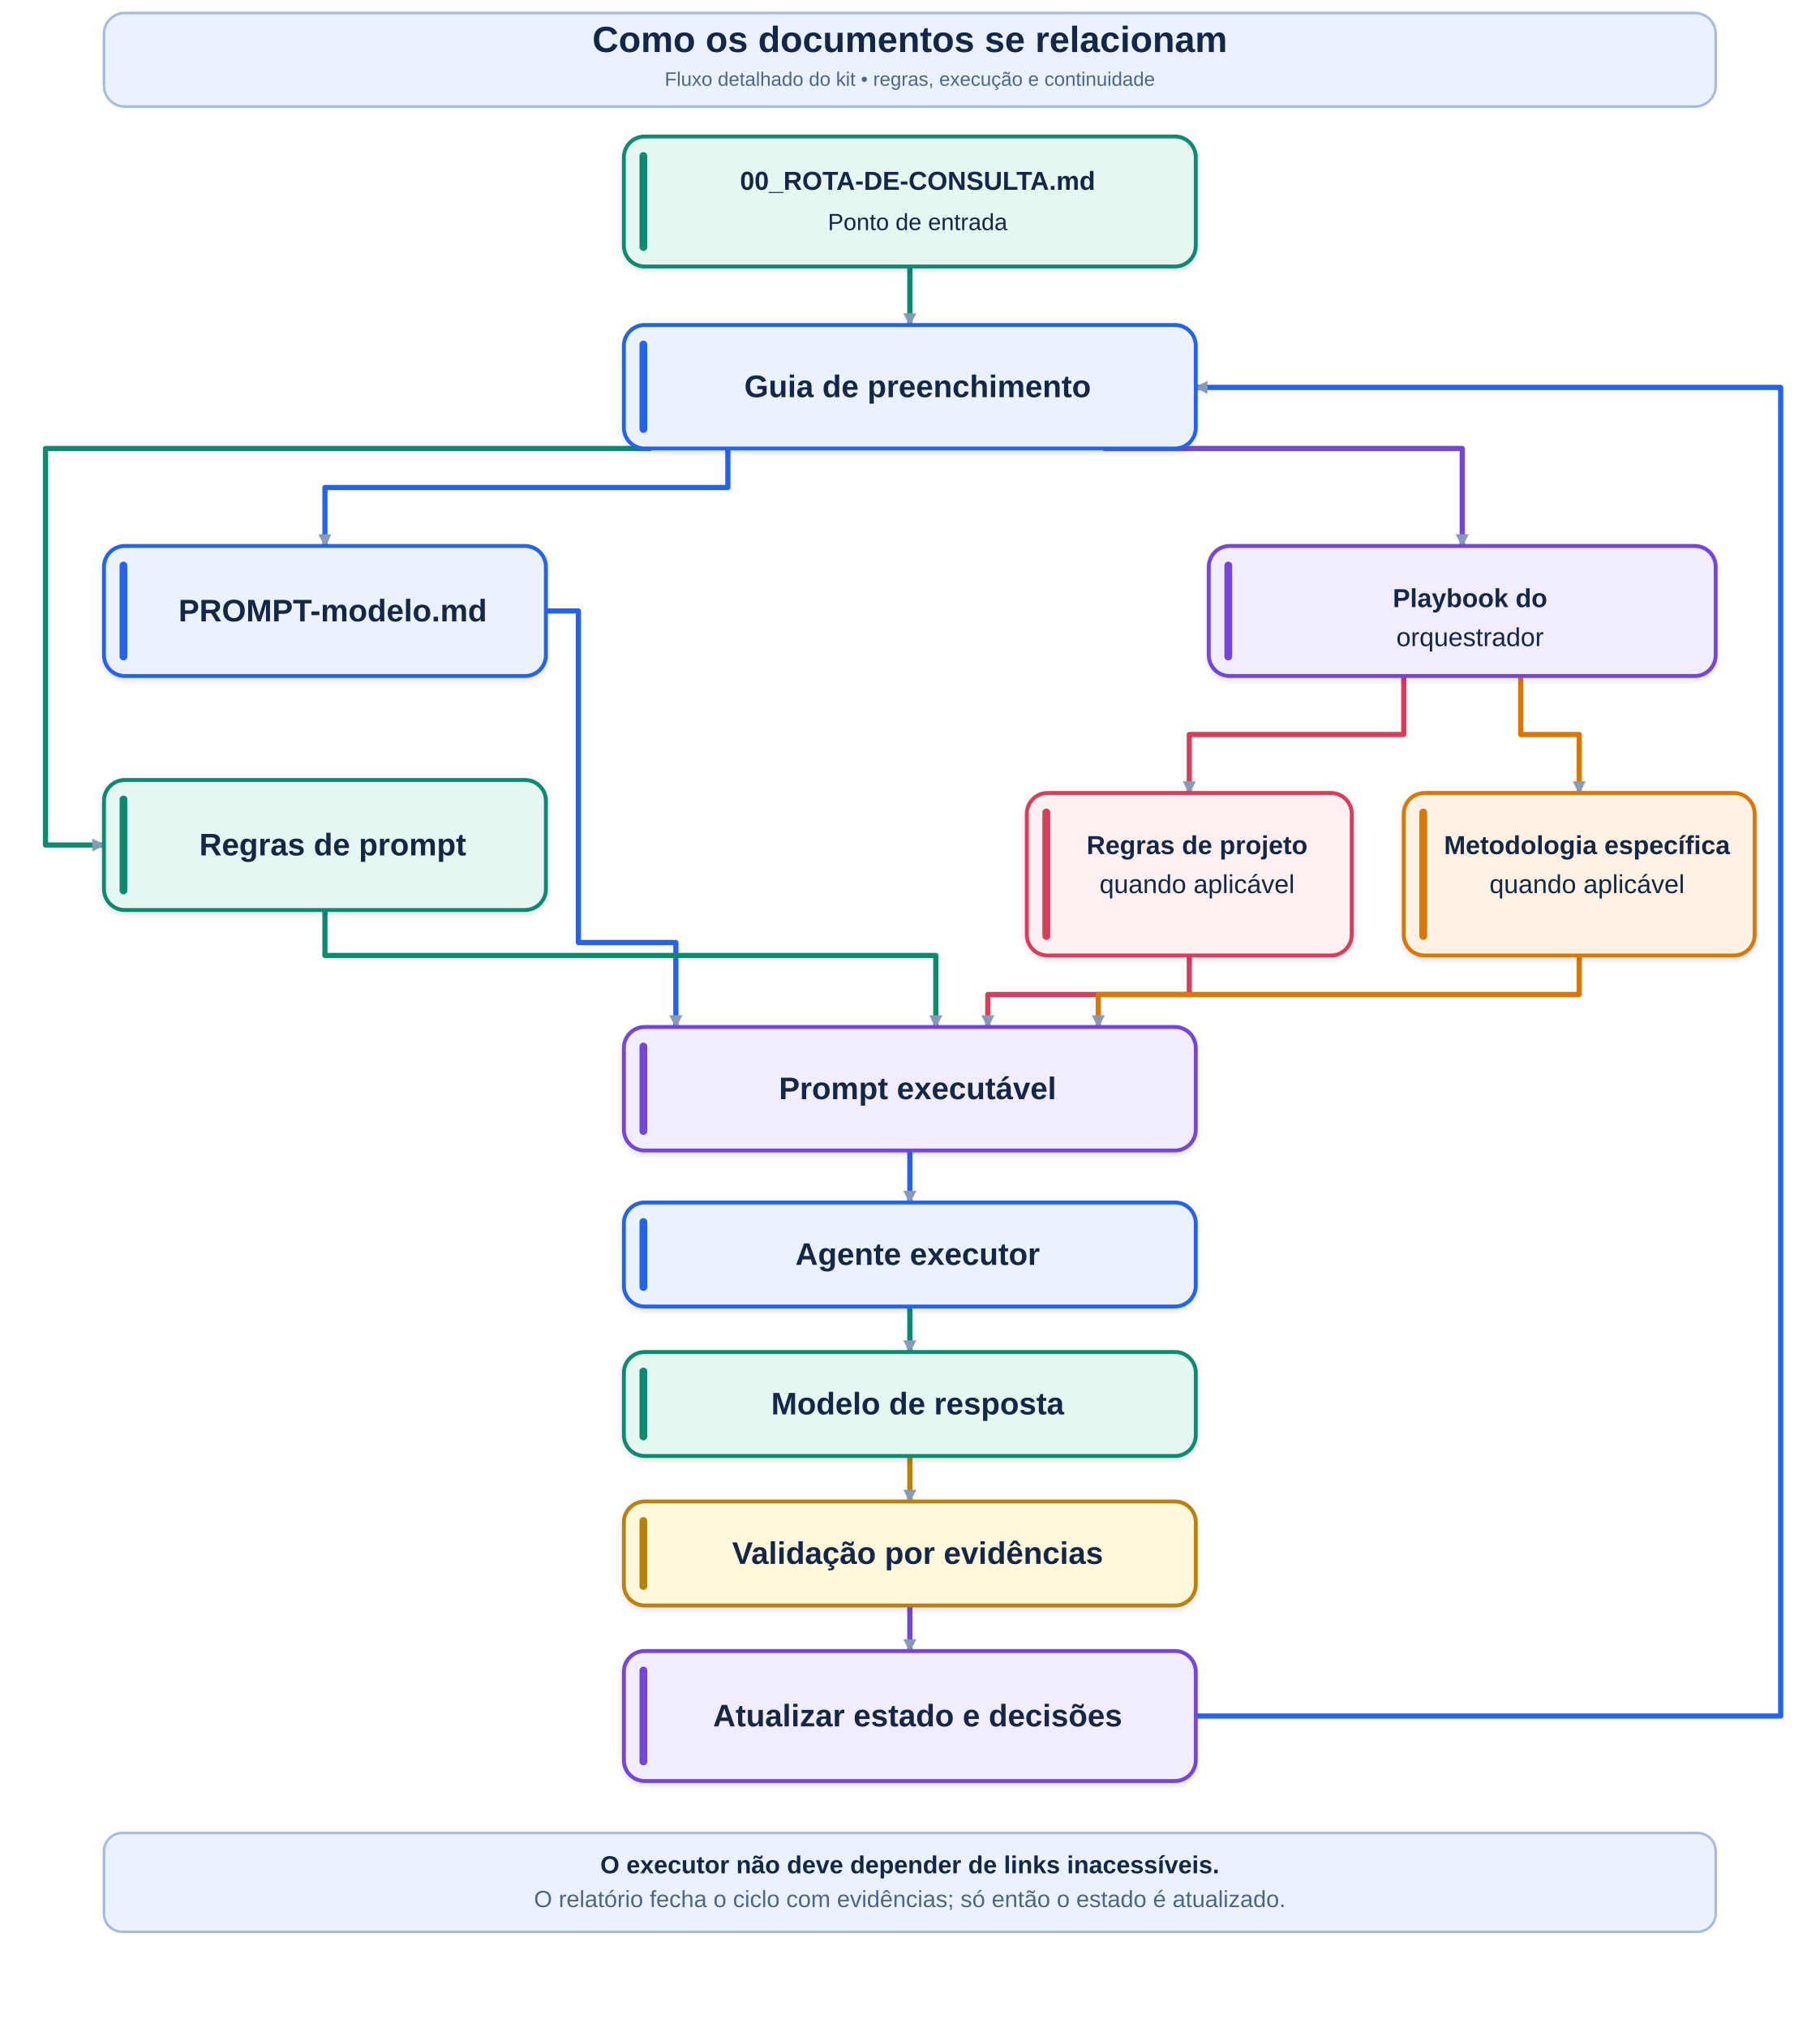
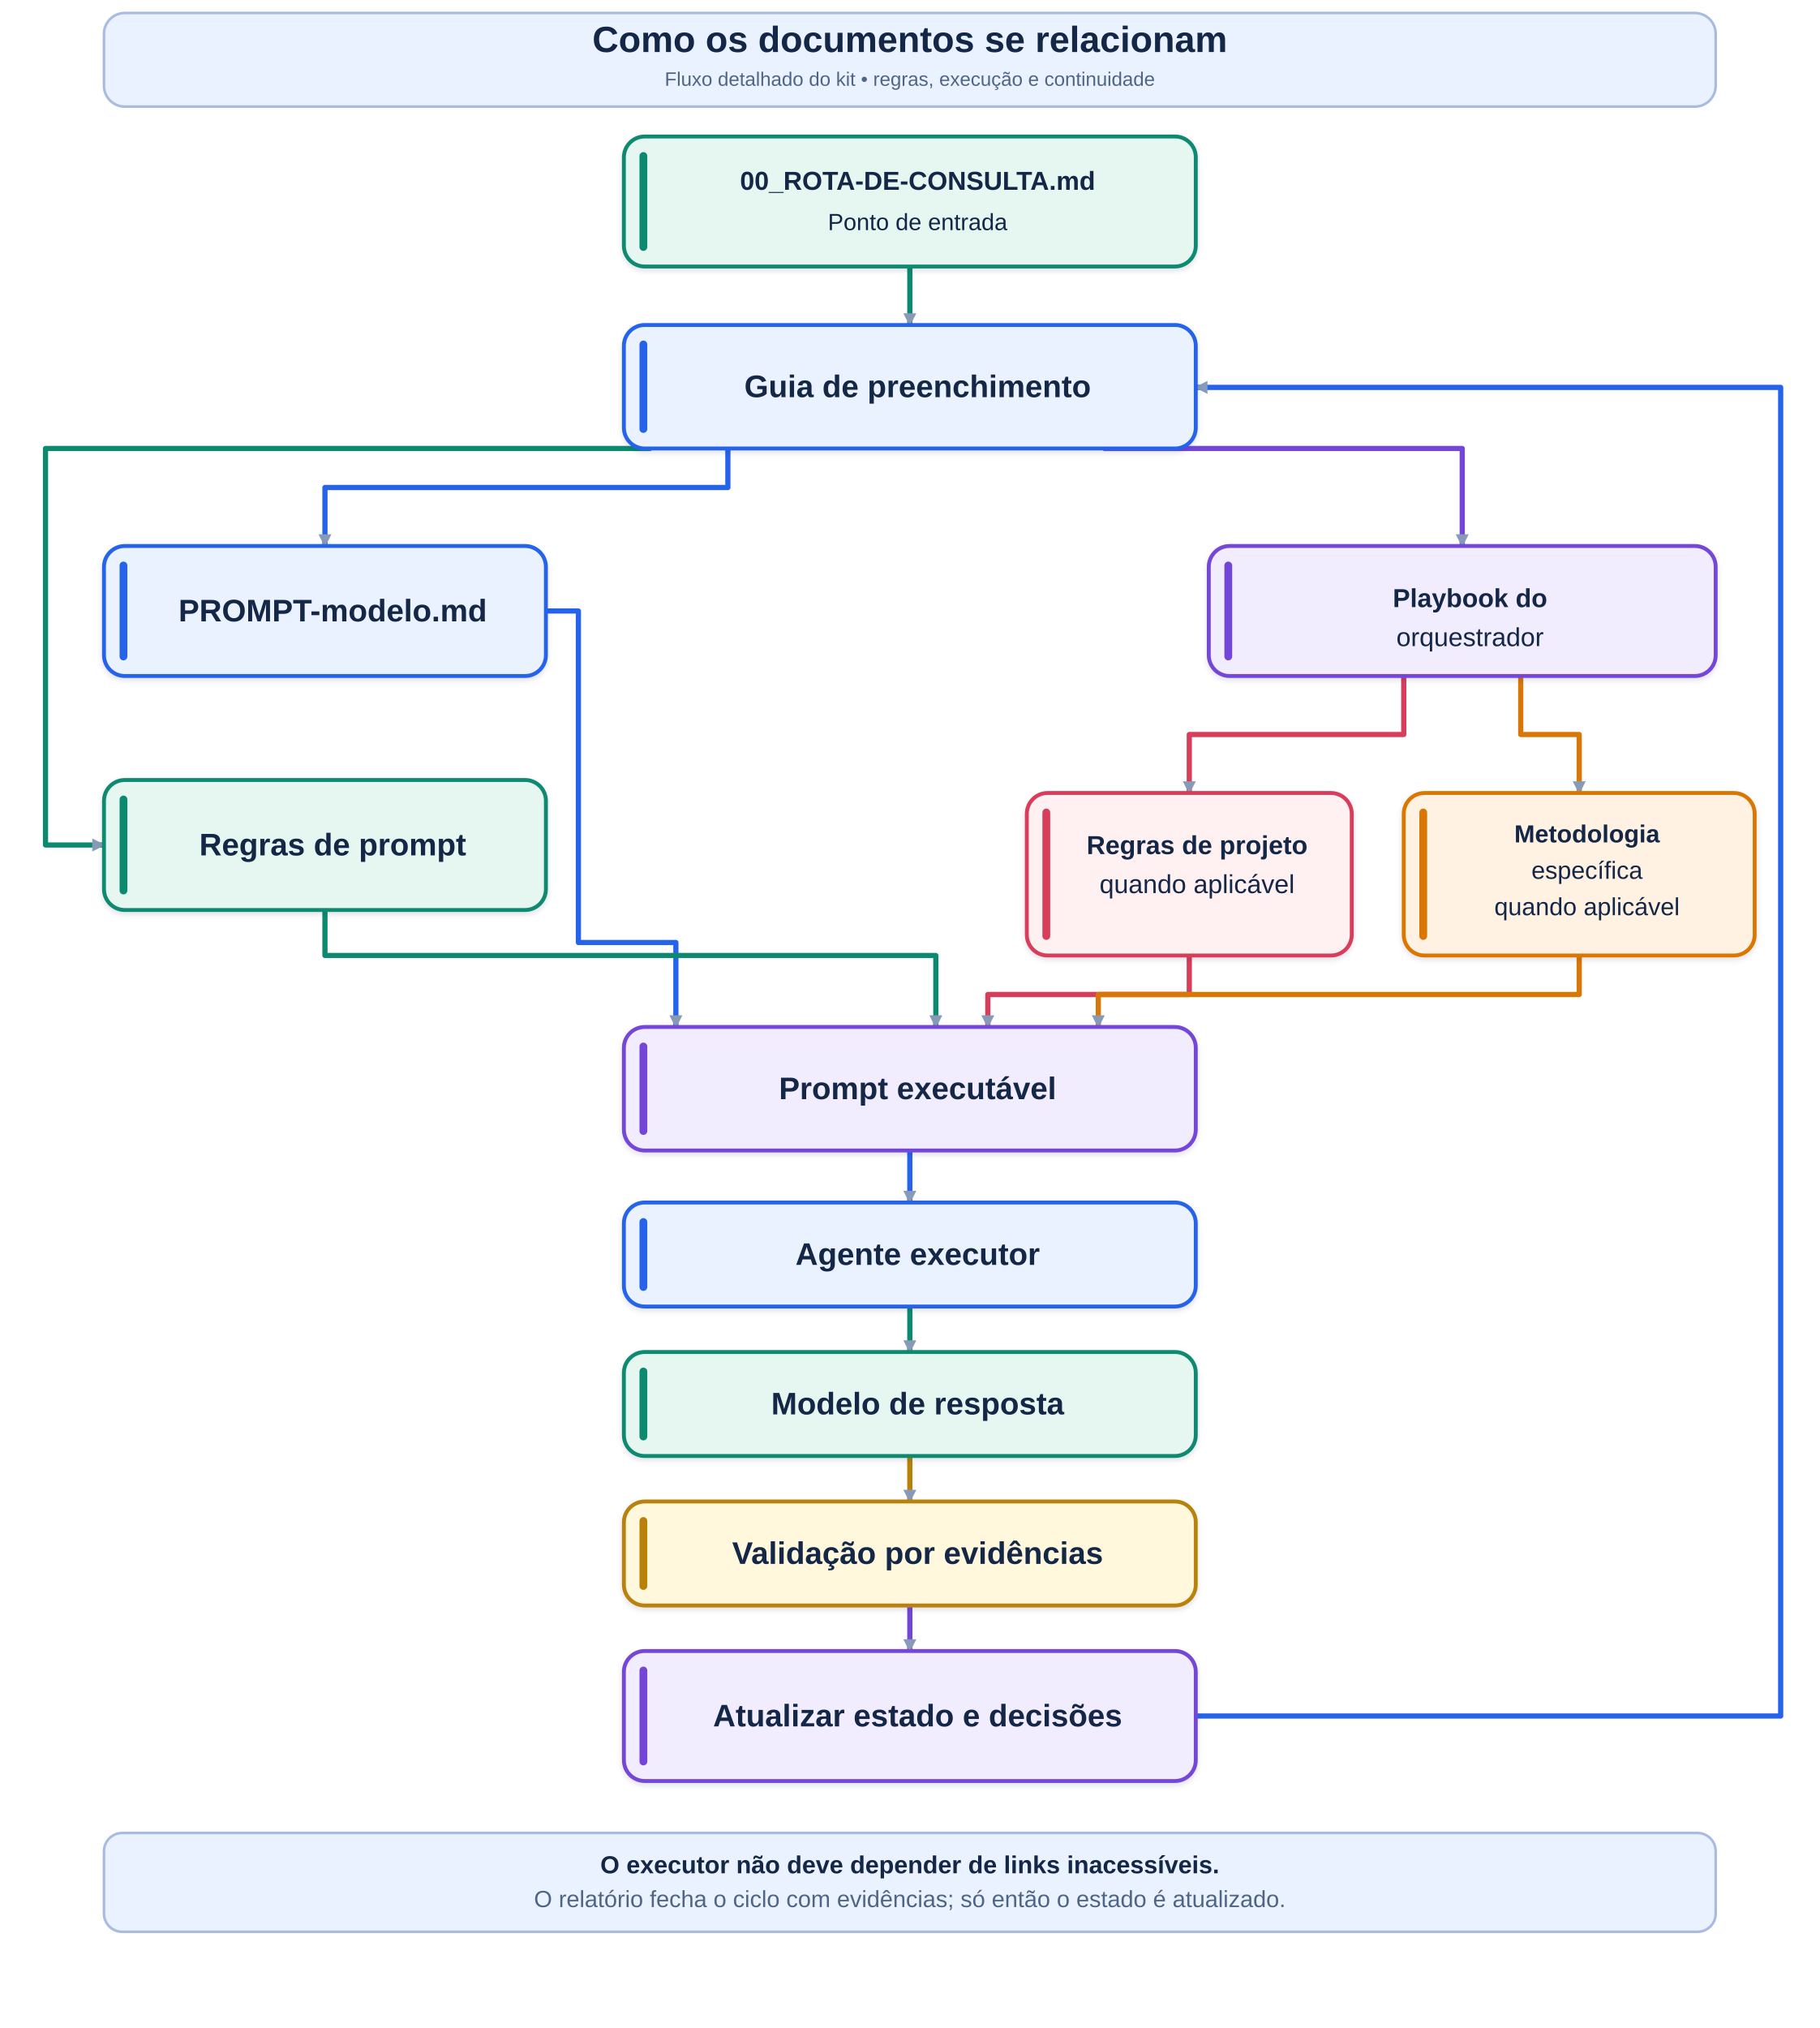
<svg xmlns="http://www.w3.org/2000/svg" width="1400" height="1560" viewBox="0 0 1400 1560">
  <defs>
    <marker id="arr" markerWidth="12" markerHeight="12" refX="10" refY="6" orient="auto" markerUnits="userSpaceOnUse">
      <path d="M1 1 L11 6 L1 11 Z" fill="#879BB8" />
    </marker>
    <filter id="sh" x="-15%" y="-15%" width="130%" height="140%">
      <feDropShadow dx="0" dy="2" stdDeviation="2" flood-color="#142747" flood-opacity=".12" />
    </filter>
  </defs>
  <rect x="80" y="10" width="1240" height="72" rx="16" fill="#EAF2FF" stroke="#A9BCE0" stroke-width="2" />
  <text x="700" y="40" text-anchor="middle" font-family="Arial,sans-serif" font-size="28" font-weight="700" fill="#142747">Como os documentos se relacionam</text>
  <text x="700" y="66" text-anchor="middle" font-family="Arial,sans-serif" font-size="15" fill="#4F6585">Fluxo detalhado do kit • regras, execução e continuidade</text>
  <path d="M700 205 V250" fill="none" stroke="#0C8A70" stroke-width="4" stroke-linecap="round" stroke-linejoin="round" marker-end="url(#arr)" />
  <path d="M560 345 V375 H250 V420" fill="none" stroke="#2563EB" stroke-width="4" stroke-linecap="round" stroke-linejoin="round" marker-end="url(#arr)" />
  <path d="M500 345 H35 V650 H80" fill="none" stroke="#0C8A70" stroke-width="4" stroke-linecap="round" stroke-linejoin="round" marker-end="url(#arr)" />
  <path d="M850 345 H1125 V420" fill="none" stroke="#7446D8" stroke-width="4" stroke-linecap="round" stroke-linejoin="round" marker-end="url(#arr)" />
  <path d="M420 470 H445 V725 H520 V790" fill="none" stroke="#2563EB" stroke-width="4" stroke-linecap="round" stroke-linejoin="round" marker-end="url(#arr)" />
  <path d="M250 700 V735 H720 V790" fill="none" stroke="#0C8A70" stroke-width="4" stroke-linecap="round" stroke-linejoin="round" marker-end="url(#arr)" />
  <path d="M1080 520 V565 H915 V610" fill="none" stroke="#D83D5B" stroke-width="4" stroke-linecap="round" stroke-linejoin="round" marker-end="url(#arr)" />
  <path d="M1170 520 V565 H1215 V610" fill="none" stroke="#D97706" stroke-width="4" stroke-linecap="round" stroke-linejoin="round" marker-end="url(#arr)" />
  <path d="M915 735 V765 H760 V790" fill="none" stroke="#D83D5B" stroke-width="4" stroke-linecap="round" stroke-linejoin="round" marker-end="url(#arr)" />
  <path d="M1215 735 V765 H845 V790" fill="none" stroke="#D97706" stroke-width="4" stroke-linecap="round" stroke-linejoin="round" marker-end="url(#arr)" />
  <path d="M700 885 V925" fill="none" stroke="#2563EB" stroke-width="4" stroke-linecap="round" stroke-linejoin="round" marker-end="url(#arr)" />
  <path d="M700 1005 V1040" fill="none" stroke="#0C8A70" stroke-width="4" stroke-linecap="round" stroke-linejoin="round" marker-end="url(#arr)" />
  <path d="M700 1120 V1155" fill="none" stroke="#B98108" stroke-width="4" stroke-linecap="round" stroke-linejoin="round" marker-end="url(#arr)" />
  <path d="M700 1235 V1270" fill="none" stroke="#7446D8" stroke-width="4" stroke-linecap="round" stroke-linejoin="round" marker-end="url(#arr)" />
  <path d="M920 1320 H1370 V298 H920" fill="none" stroke="#2563EB" stroke-width="4" stroke-linecap="round" stroke-linejoin="round" marker-end="url(#arr)" />
  <rect x="480" y="105" width="440" height="100" rx="16" fill="#E5F7F0" stroke="#0C8A70" stroke-width="3" filter="url(#sh)" />
  <rect x="492" y="117" width="6" height="76" rx="3" fill="#0C8A70" />
  <text x="706" y="146" text-anchor="middle" font-family="Arial,sans-serif" font-size="20" font-weight="700" fill="#142747">00_ROTA-DE-CONSULTA.md</text>
  <text x="706" y="177" text-anchor="middle" font-family="Arial,sans-serif" font-size="18" fill="#142747">Ponto de entrada</text>
  <rect x="480" y="250" width="440" height="95" rx="16" fill="#EAF2FF" stroke="#2563EB" stroke-width="3" filter="url(#sh)" />
  <rect x="492" y="262" width="6" height="71" rx="3" fill="#2563EB" />
  <text x="706" y="305.5" text-anchor="middle" font-family="Arial,sans-serif" font-size="24" font-weight="700" fill="#142747">Guia de preenchimento</text>
  <rect x="80" y="420" width="340" height="100" rx="16" fill="#EAF2FF" stroke="#2563EB" stroke-width="3" filter="url(#sh)" />
  <rect x="92" y="432" width="6" height="76" rx="3" fill="#2563EB" />
  <text x="256" y="478" text-anchor="middle" font-family="Arial,sans-serif" font-size="24" font-weight="700" fill="#142747">PROMPT-modelo.md</text>
  <rect x="80" y="600" width="340" height="100" rx="16" fill="#E5F7F0" stroke="#0C8A70" stroke-width="3" filter="url(#sh)" />
  <rect x="92" y="612" width="6" height="76" rx="3" fill="#0C8A70" />
  <text x="256" y="658" text-anchor="middle" font-family="Arial,sans-serif" font-size="24" font-weight="700" fill="#142747">Regras de prompt</text>
  <rect x="930" y="420" width="390" height="100" rx="16" fill="#F2ECFF" stroke="#7446D8" stroke-width="3" filter="url(#sh)" />
  <rect x="942" y="432" width="6" height="76" rx="3" fill="#7446D8" />
  <text x="1131" y="467" text-anchor="middle" font-family="Arial,sans-serif" font-size="20" font-weight="700" fill="#142747">Playbook do</text>
  <text x="1131" y="497" text-anchor="middle" font-family="Arial,sans-serif" font-size="20" fill="#142747">orquestrador</text>
  <rect x="790" y="610" width="250" height="125" rx="16" fill="#FFF0F2" stroke="#D83D5B" stroke-width="3" filter="url(#sh)" />
  <rect x="802" y="622" width="6" height="101" rx="3" fill="#D83D5B" />
  <text x="921" y="657" text-anchor="middle" font-family="Arial,sans-serif" font-size="20" font-weight="700" fill="#142747">Regras de projeto</text>
  <text x="921" y="687" text-anchor="middle" font-family="Arial,sans-serif" font-size="20" fill="#142747">quando aplicável</text>
  <rect x="1080" y="610" width="270" height="125" rx="16" fill="#FFF2E3" stroke="#D97706" stroke-width="3" filter="url(#sh)" />
  <rect x="1092" y="622" width="6" height="101" rx="3" fill="#D97706" />
-   <text x="1221" y="657" text-anchor="middle" font-family="Arial,sans-serif" font-size="20" font-weight="700" fill="#142747">Metodologia específica</text>
-   <text x="1221" y="687" text-anchor="middle" font-family="Arial,sans-serif" font-size="20" fill="#142747">quando aplicável</text>
+   <text x="1221" y="648" text-anchor="middle" font-family="Arial,sans-serif" font-size="19" font-weight="700" fill="#142747">Metodologia</text>
+   <text x="1221" y="676" text-anchor="middle" font-family="Arial,sans-serif" font-size="19" fill="#142747">específica</text>
+   <text x="1221" y="704" text-anchor="middle" font-family="Arial,sans-serif" font-size="19" fill="#142747">quando aplicável</text>
  <rect x="480" y="790" width="440" height="95" rx="16" fill="#F2ECFF" stroke="#7446D8" stroke-width="3" filter="url(#sh)" />
  <rect x="492" y="802" width="6" height="71" rx="3" fill="#7446D8" />
  <text x="706" y="845.5" text-anchor="middle" font-family="Arial,sans-serif" font-size="24" font-weight="700" fill="#142747">Prompt executável</text>
  <rect x="480" y="925" width="440" height="80" rx="16" fill="#EAF2FF" stroke="#2563EB" stroke-width="3" filter="url(#sh)" />
  <rect x="492" y="937" width="6" height="56" rx="3" fill="#2563EB" />
  <text x="706" y="973" text-anchor="middle" font-family="Arial,sans-serif" font-size="24" font-weight="700" fill="#142747">Agente executor</text>
  <rect x="480" y="1040" width="440" height="80" rx="16" fill="#E5F7F0" stroke="#0C8A70" stroke-width="3" filter="url(#sh)" />
  <rect x="492" y="1052" width="6" height="56" rx="3" fill="#0C8A70" />
  <text x="706" y="1088" text-anchor="middle" font-family="Arial,sans-serif" font-size="24" font-weight="700" fill="#142747">Modelo de resposta</text>
  <rect x="480" y="1155" width="440" height="80" rx="16" fill="#FFF8DD" stroke="#B98108" stroke-width="3" filter="url(#sh)" />
  <rect x="492" y="1167" width="6" height="56" rx="3" fill="#B98108" />
  <text x="706" y="1203" text-anchor="middle" font-family="Arial,sans-serif" font-size="24" font-weight="700" fill="#142747">Validação por evidências</text>
  <rect x="480" y="1270" width="440" height="100" rx="16" fill="#F2ECFF" stroke="#7446D8" stroke-width="3" filter="url(#sh)" />
  <rect x="492" y="1282" width="6" height="76" rx="3" fill="#7446D8" />
  <text x="706" y="1328" text-anchor="middle" font-family="Arial,sans-serif" font-size="24" font-weight="700" fill="#142747">Atualizar estado e decisões</text>
  <rect x="80" y="1410" width="1240" height="76" rx="14" fill="#EAF2FF" stroke="#A9BCE0" stroke-width="2" />
  <text x="700" y="1441" text-anchor="middle" font-family="Arial,sans-serif" font-size="19" font-weight="700" fill="#142747">O executor não deve depender de links inacessíveis.</text>
  <text x="700" y="1467" text-anchor="middle" font-family="Arial,sans-serif" font-size="18" fill="#4F6585">O relatório fecha o ciclo com evidências; só então o estado é atualizado.</text>
</svg>
